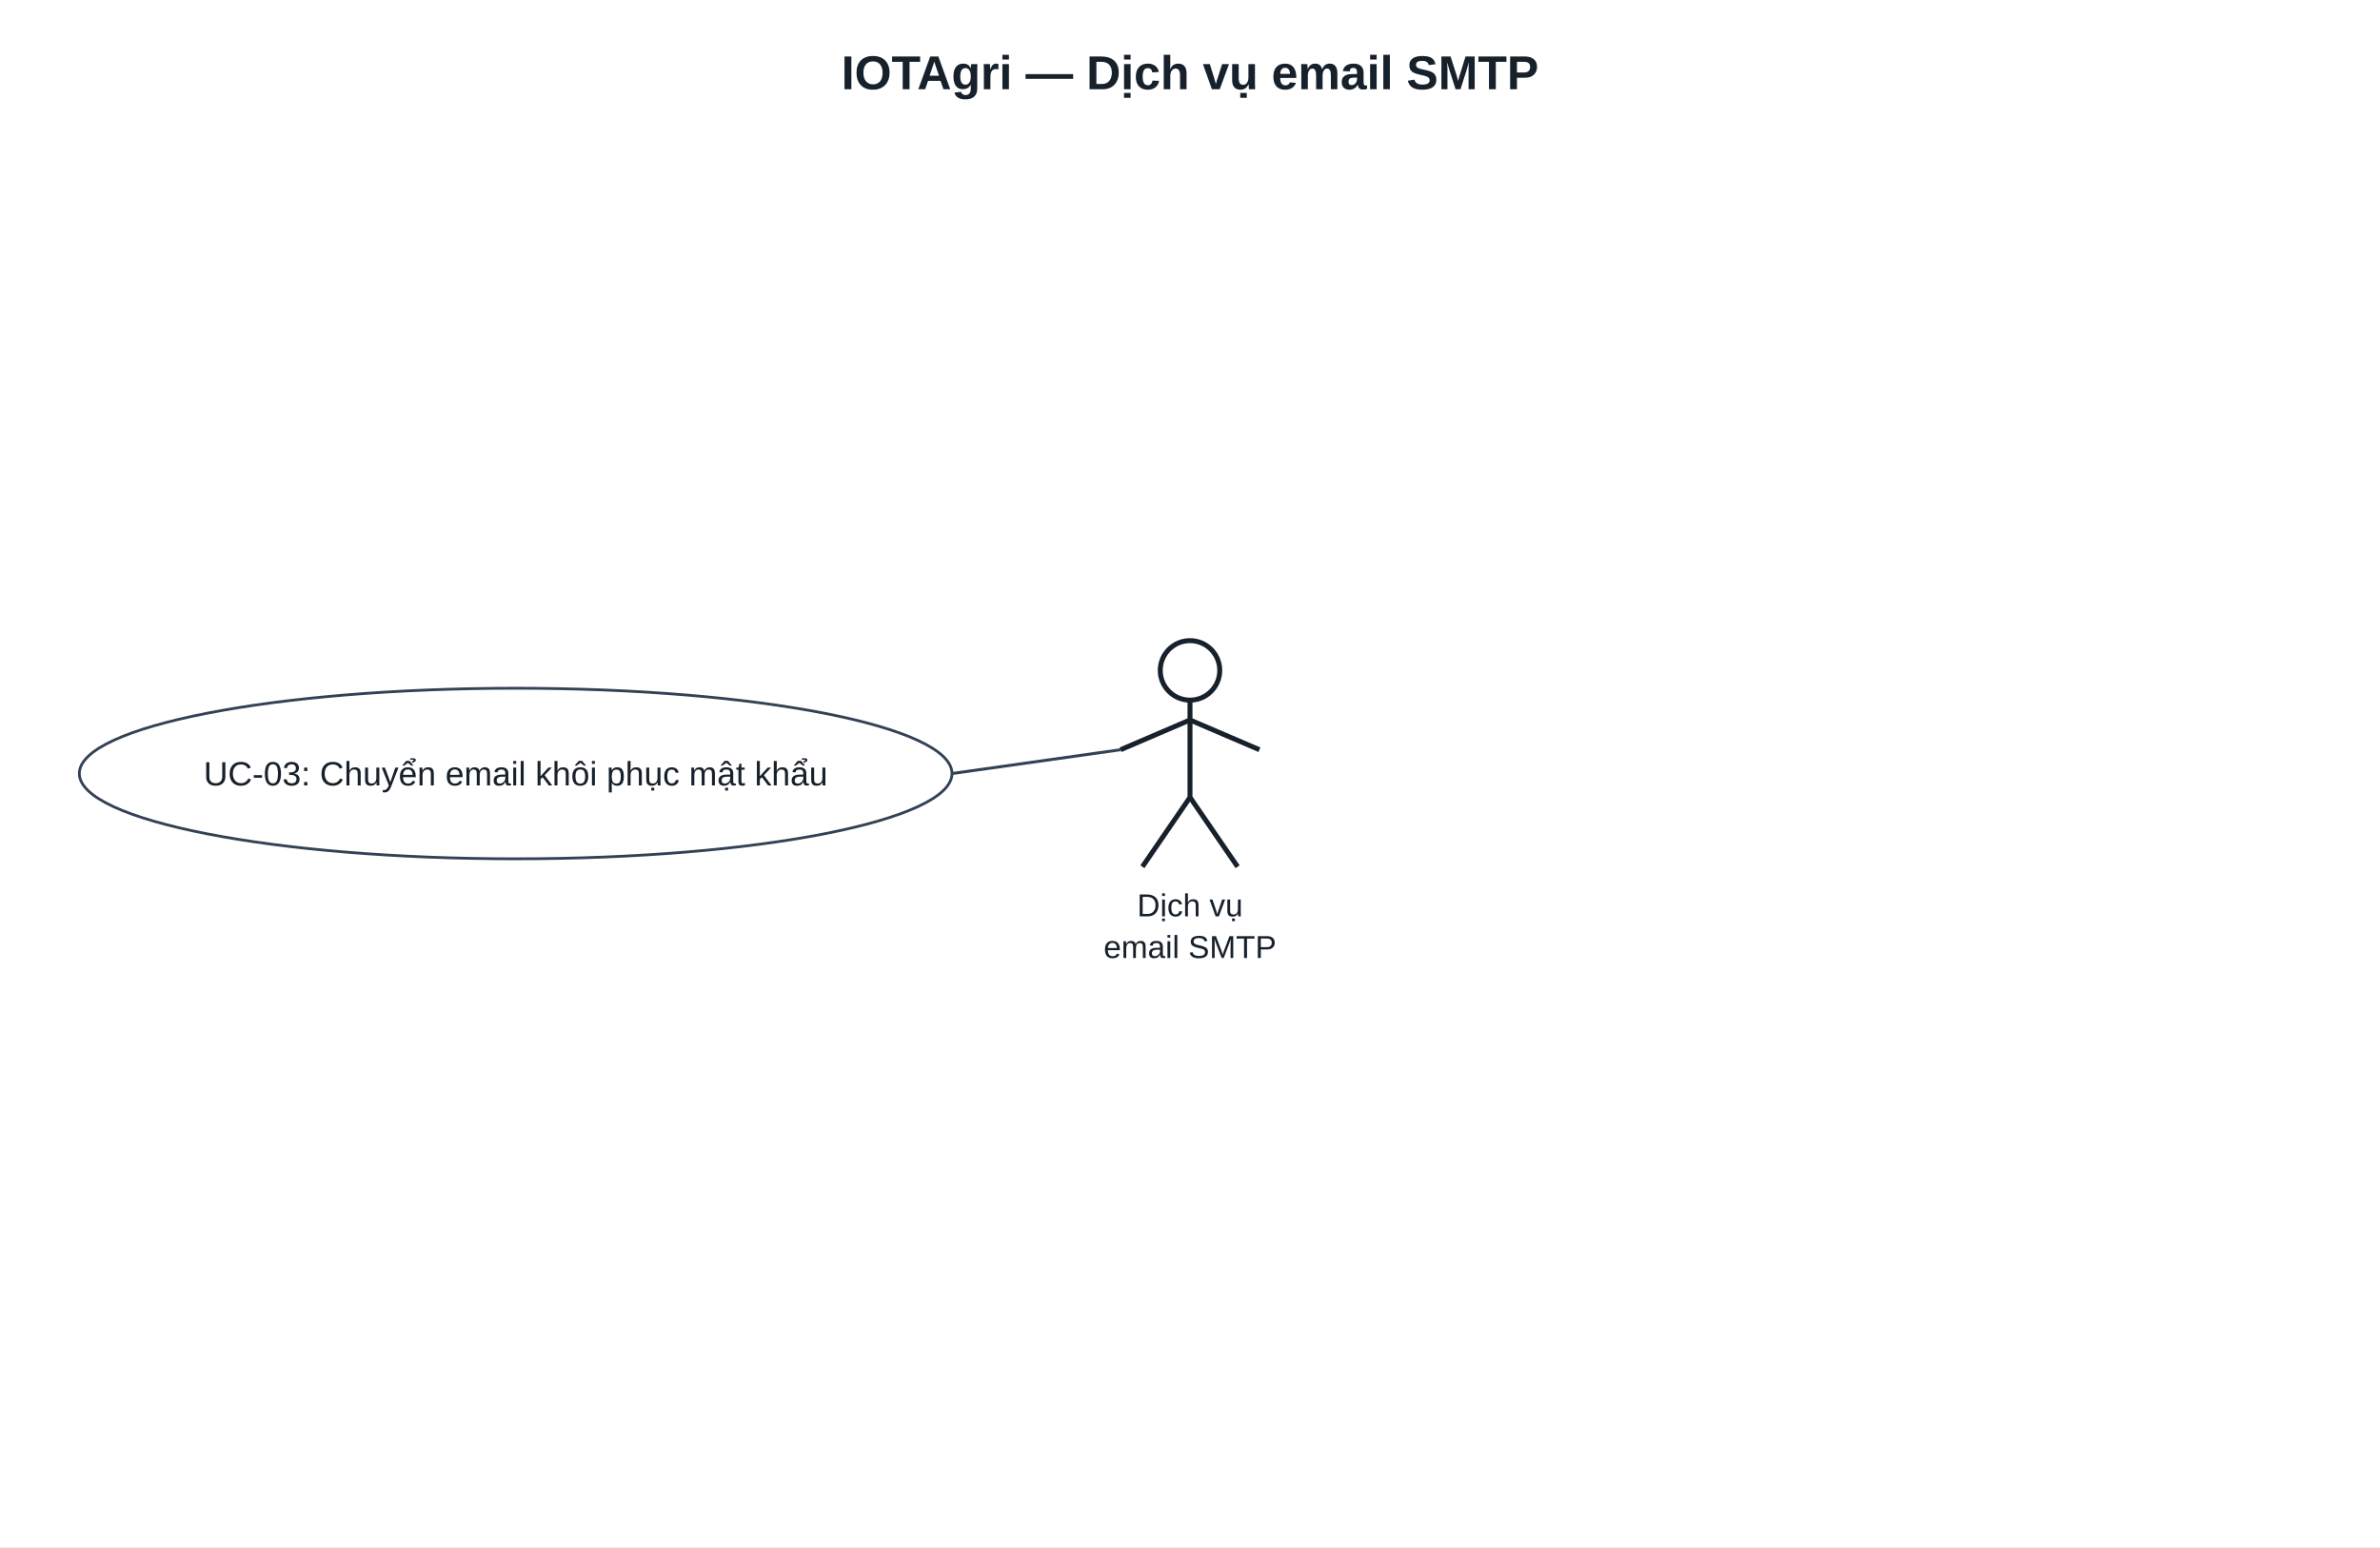
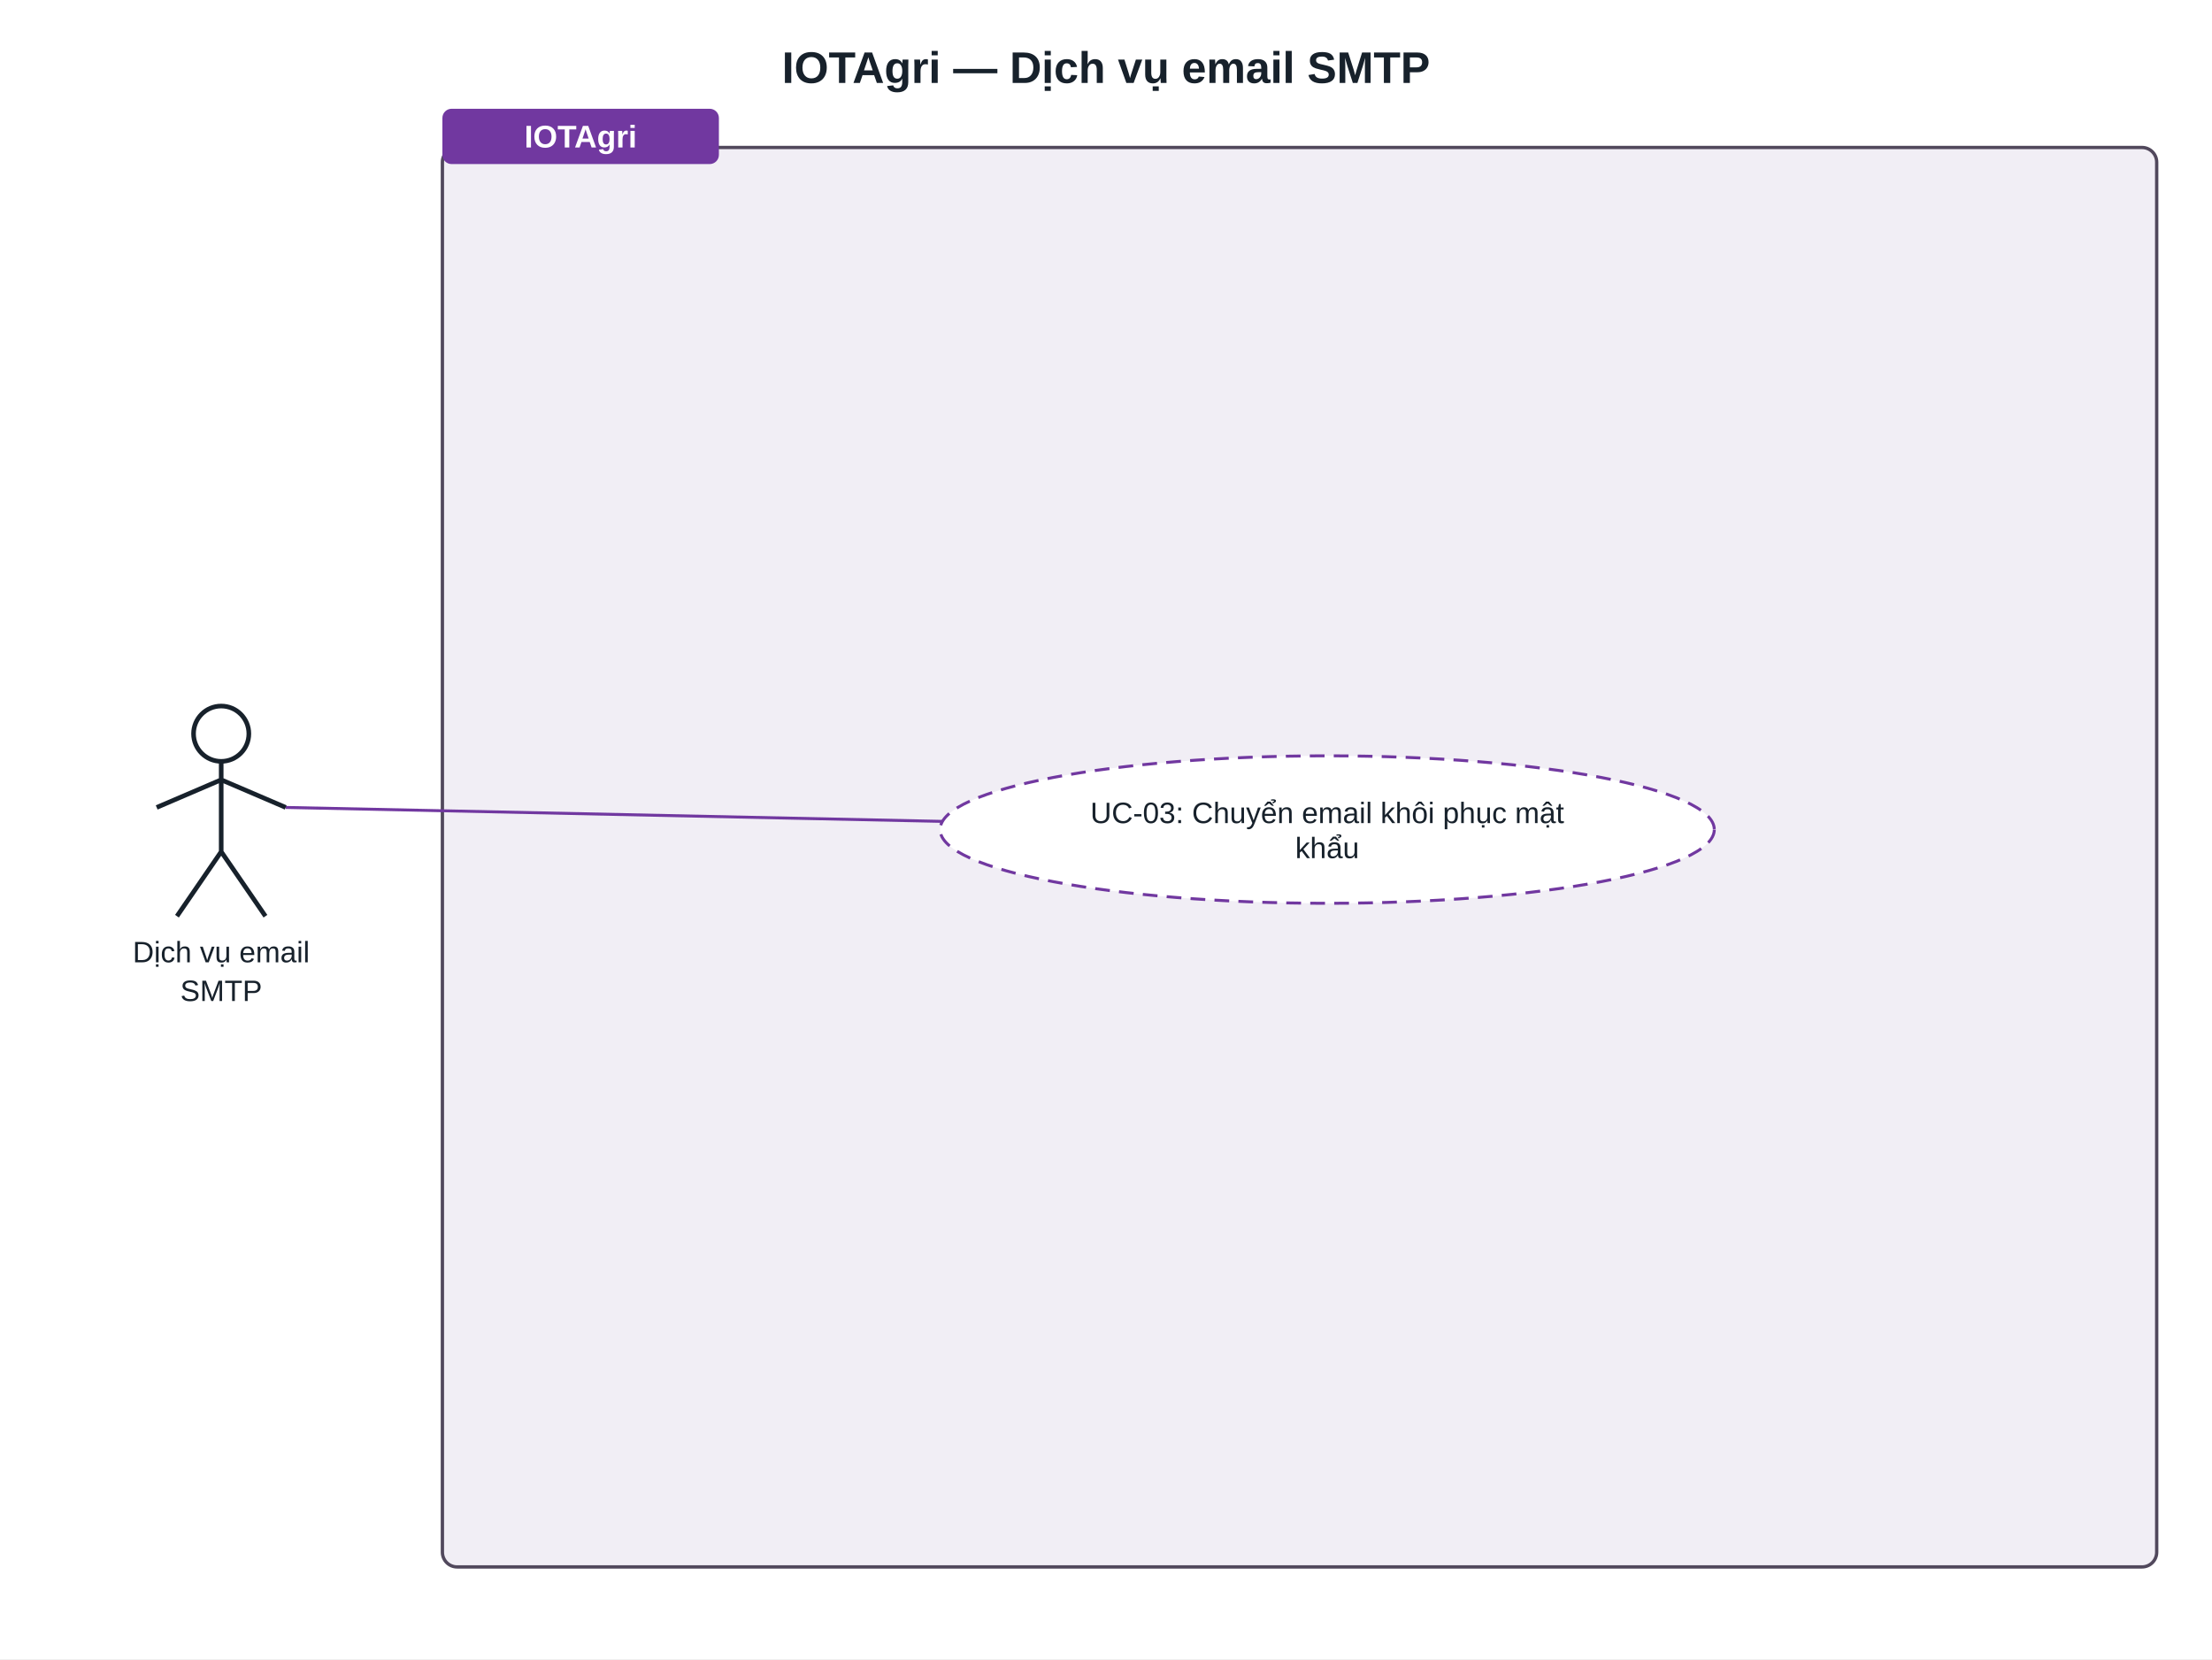
- <svg xmlns="http://www.w3.org/2000/svg" width="1200" height="780" viewBox="0 0 1200 780" role="img" aria-labelledby="title desc">
+ <svg xmlns="http://www.w3.org/2000/svg" width="1200" height="900" viewBox="0 0 1200 900" role="img" aria-labelledby="title desc">
  <rect width="100%" height="100%" fill="white" />
  <g font-family="Arial, sans-serif" fill="#17212b">
    <g data-actor="SMTP" transform="translate(0 0)">
      <text x="600" y="45" text-anchor="middle" font-size="24" font-weight="bold">IOTAgri — Dịch vụ email SMTP</text>
-       <line data-usecase="SMTPUC1" x1="565" y1="378" x2="480" y2="390" stroke="#334155" stroke-width="1.5" />
-       <ellipse data-usecase="SMTPUC1" cx="260" cy="390" rx="220" ry="43" fill="#FFFFFF" stroke="#334155" stroke-width="1.4" />
-       <text x="260" y="396.0" text-anchor="middle" font-size="17" font-weight="normal">UC-03: Chuyển email khôi phục mật khẩu</text>
+       <rect data-system="IOTAgri" x="240" y="80" width="930" height="770" rx="8" fill="#f1eef5" stroke="#51485c" stroke-width="1.8" />
+       <rect x="240" y="59" width="150" height="30" rx="5" fill="#7138a0" />
+       <g fill="white">
+         <text x="315" y="80" text-anchor="middle" font-size="17" font-weight="bold">IOTAgri</text>
+       </g>
+       <line data-usecase="SMTPUC1" x1="155" y1="438" x2="511.29" y2="445.57" stroke="#7138a0" stroke-width="1.6" />
+       <ellipse data-usecase="SMTPUC1" cx="720" cy="450" rx="210" ry="40" fill="#FFFFFF" stroke="#7138a0" stroke-width="1.6" stroke-dasharray="8 5" />
+       <text x="720" y="446.5" text-anchor="middle" font-size="16" font-weight="normal">UC-03: Chuyển email khôi phục mật</text>
+       <text x="720" y="465.5" text-anchor="middle" font-size="16" font-weight="normal">khẩu</text>
      <g fill="none" stroke="#17212b" stroke-width="2.5">
-         <circle cx="600" cy="338" r="15" />
-         <path d="M600 353 V402 M565 378 L600 363 L635 378 M600 402 L576 437 M600 402 L624 437" />
+         <circle cx="120" cy="398" r="15" />
+         <path d="M120 413 V462 M85 438 L120 423 L155 438 M120 462 L96 497 M120 462 L144 497" />
      </g>
-       <text x="600" y="462" text-anchor="middle" font-size="16" font-weight="normal">Dịch vụ</text>
-       <text x="600" y="483" text-anchor="middle" font-size="16" font-weight="normal">email SMTP</text>
+       <text x="120" y="522" text-anchor="middle" font-size="16" font-weight="normal">Dịch vụ email</text>
+       <text x="120" y="543" text-anchor="middle" font-size="16" font-weight="normal">SMTP</text>
    </g>
  </g>
</svg>
